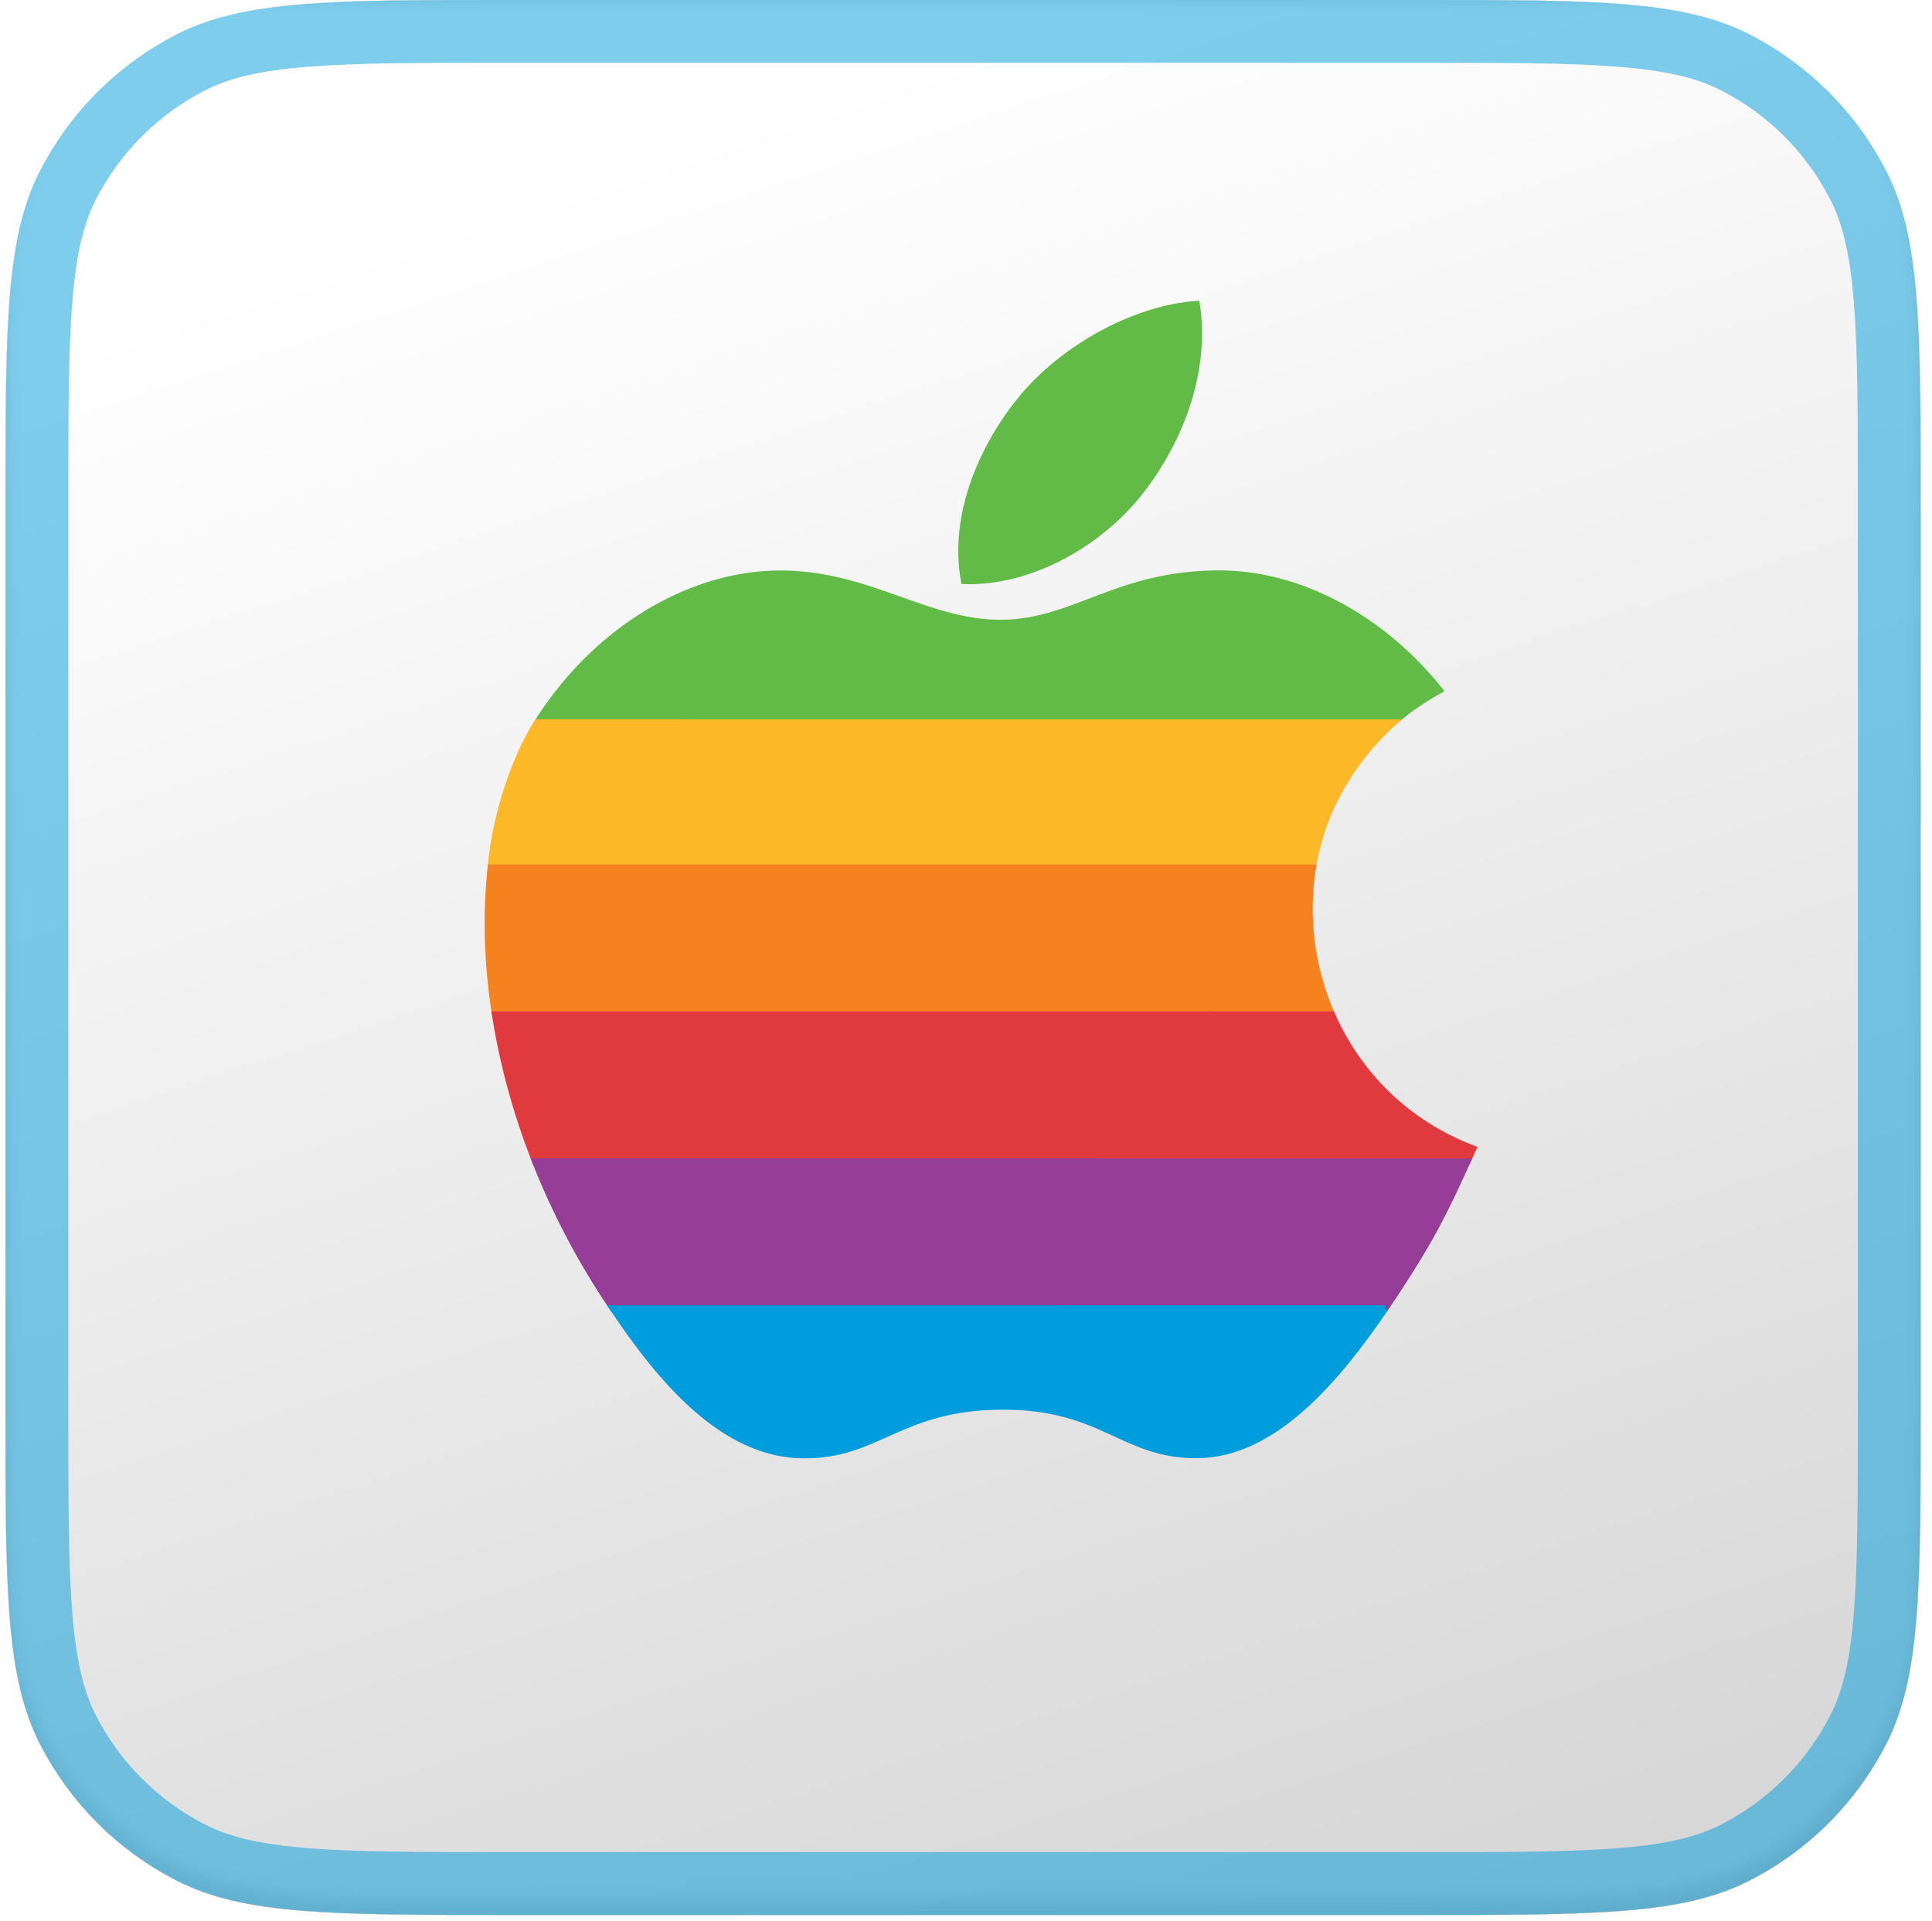
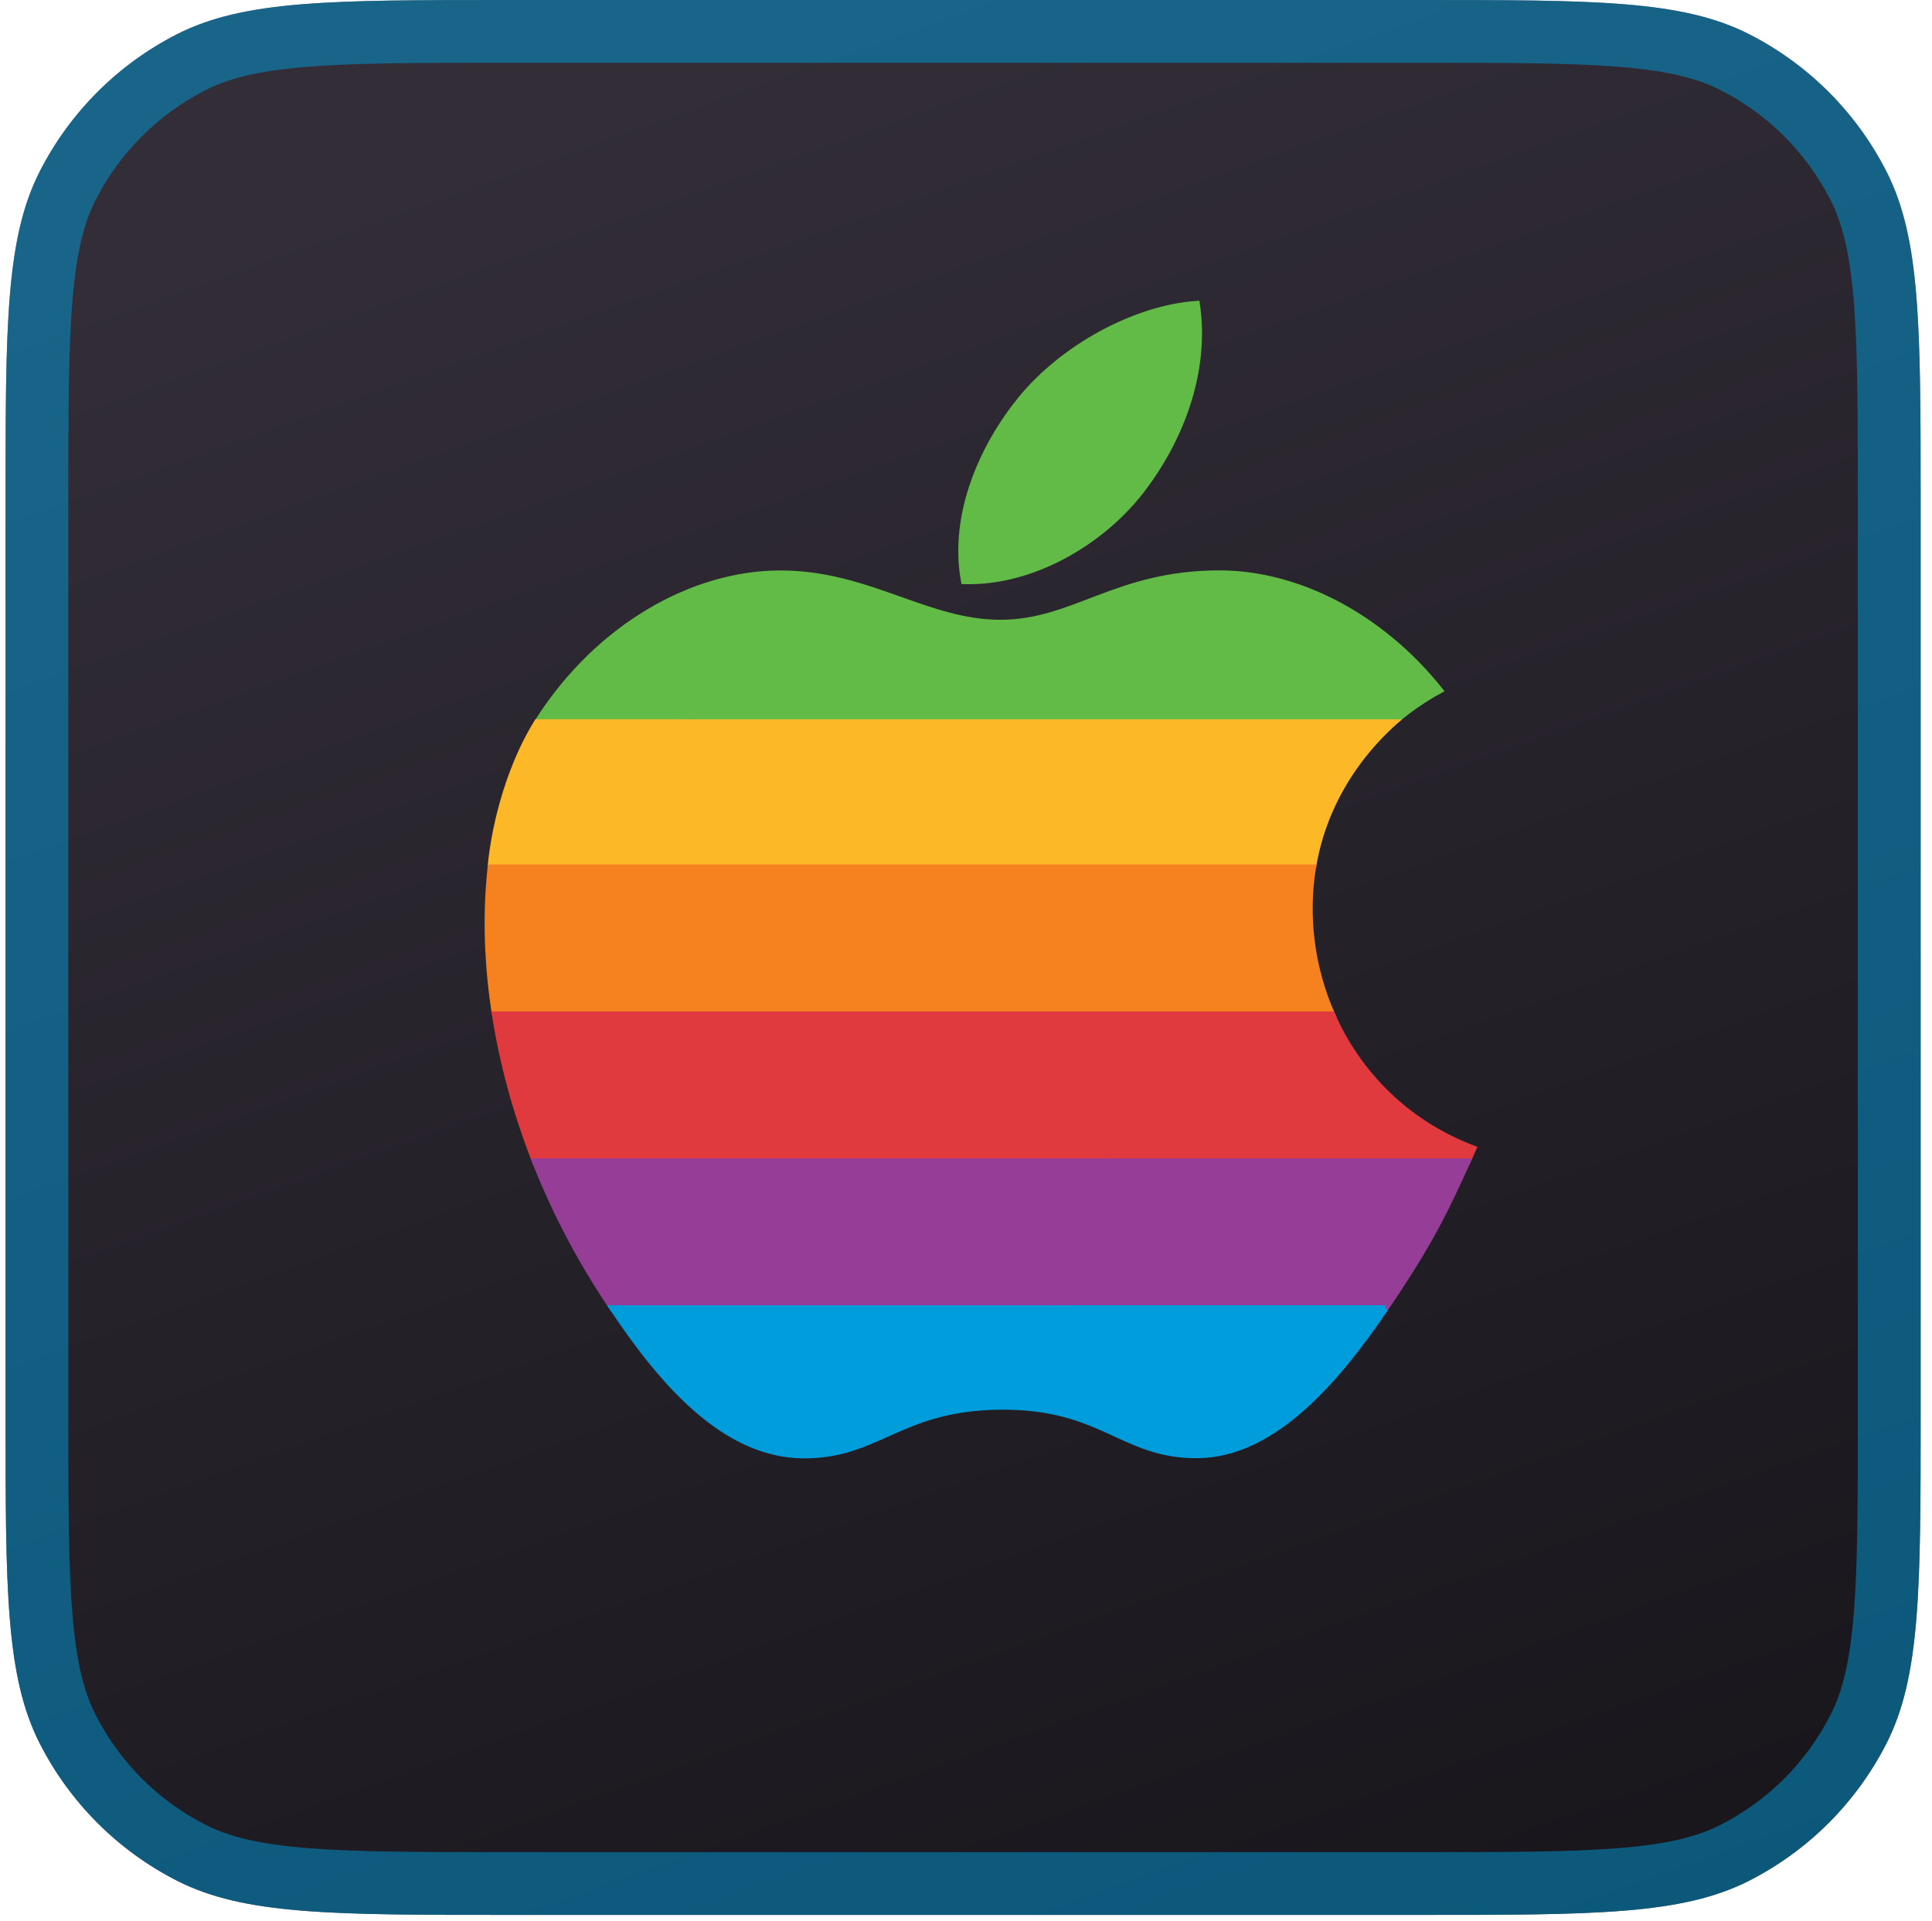
<svg xmlns="http://www.w3.org/2000/svg" width="168" height="167" viewBox="0 0 168 167" fill="none">
-   <g filter="url(#filter0_i_1390_22376)">
-     <path d="M0.481 43.68C0.481 28.391 0.481 20.746 3.457 14.906C6.074 9.769 10.251 5.593 15.387 2.976C21.227 0 28.872 0 44.161 0L123.331 0C138.621 0 146.265 0 152.105 2.976C157.242 5.593 161.418 9.769 164.036 14.906C167.011 20.746 167.011 28.391 167.011 43.68L167.011 122.85C167.011 138.139 167.011 145.784 164.036 151.624C161.418 156.761 157.242 160.937 152.105 163.554C146.265 166.53 138.621 166.53 123.331 166.53L44.161 166.53C28.872 166.53 21.227 166.53 15.387 163.554C10.251 160.937 6.074 156.761 3.457 151.624C0.481 145.784 0.481 138.139 0.481 122.85L0.481 43.68Z" fill="url(#paint0_linear_1390_22376)" />
-   </g>
+   <path d="M0.481 43.68C0.481 28.391 0.481 20.746 3.457 14.906C6.074 9.769 10.251 5.593 15.387 2.976C21.227 0 28.872 0 44.161 0L123.331 0C138.621 0 146.265 0 152.105 2.976C157.242 5.593 161.418 9.769 164.036 14.906C167.011 20.746 167.011 28.391 167.011 43.68L167.011 122.85C167.011 138.139 167.011 145.784 164.036 151.624C161.418 156.761 157.242 160.937 152.105 163.554C146.265 166.53 138.621 166.53 123.331 166.53L44.161 166.53C28.872 166.53 21.227 166.53 15.387 163.554C10.251 160.937 6.074 156.761 3.457 151.624C0.481 145.784 0.481 138.139 0.481 122.85L0.481 43.68Z" fill="url(#paint0_linear_1390_23470)" />
+   <path d="M0.481 43.68C0.481 28.391 0.481 20.746 3.457 14.906C6.074 9.769 10.251 5.593 15.387 2.976C21.227 0 28.872 0 44.161 0L123.331 0C138.621 0 146.265 0 152.105 2.976C157.242 5.593 161.418 9.769 164.036 14.906C167.011 20.746 167.011 28.391 167.011 43.68L167.011 122.85C167.011 138.139 167.011 145.784 164.036 151.624C161.418 156.761 157.242 160.937 152.105 163.554C146.265 166.53 138.621 166.53 123.331 166.53L44.161 166.53C28.872 166.53 21.227 166.53 15.387 163.554C10.251 160.937 6.074 156.761 3.457 151.624C0.481 145.784 0.481 138.139 0.481 122.85L0.481 43.68Z" fill="url(#paint1_linear_1390_23470)" />
  <path d="M164.281 43.68L164.281 122.85C164.281 130.54 164.279 136.143 163.918 140.558C163.56 144.942 162.862 147.914 161.603 150.385C159.248 155.008 155.489 158.766 150.866 161.122C148.395 162.381 145.423 163.079 141.04 163.437C136.624 163.798 131.021 163.8 123.331 163.8L44.161 163.8C36.472 163.8 30.869 163.798 26.453 163.437C22.07 163.079 19.098 162.381 16.627 161.122C12.004 158.766 8.245 155.008 5.889 150.385C4.63 147.914 3.932 144.942 3.574 140.558C3.214 136.143 3.211 130.54 3.211 122.85L3.211 43.68C3.211 35.99 3.214 30.387 3.574 25.972C3.932 21.588 4.63 18.616 5.889 16.145C8.245 11.522 12.004 7.764 16.627 5.408C19.098 4.149 22.07 3.451 26.453 3.093C30.869 2.732 36.472 2.73 44.161 2.73L123.331 2.73C131.021 2.73 136.624 2.732 141.04 3.093C145.423 3.451 148.395 4.149 150.866 5.408C155.489 7.764 159.248 11.522 161.603 16.145C162.862 18.616 163.56 21.588 163.918 25.972C164.279 30.387 164.281 35.99 164.281 43.68Z" stroke="#009DDC" stroke-opacity="0.5" stroke-width="5.46" />
  <path fill-rule="evenodd" clip-rule="evenodd" d="M46.823 62.668C46.853 62.619 46.886 62.569 46.917 62.521C52.074 54.547 60.208 49.881 67.859 49.881C75.509 49.881 80.545 54.169 86.985 54.169C93.424 54.169 97.037 49.875 106.044 49.875C112.849 49.875 120.062 53.596 125.201 60.029C123.78 60.811 122.499 61.698 121.353 62.673L46.823 62.668Z" fill="#61BB46" stroke="#61BB46" stroke-width="0.543" stroke-miterlimit="2.24" />
  <path fill-rule="evenodd" clip-rule="evenodd" d="M99.211 42.693C102.48 38.477 104.966 32.525 104.065 26.438C98.72 26.805 92.469 30.222 88.818 34.671C85.504 38.712 82.769 44.705 83.834 50.527C89.669 50.709 95.705 47.21 99.211 42.694V42.693Z" fill="#61BB46" stroke="#61BB46" stroke-width="0.543" stroke-miterlimit="2.24" />
  <path fill-rule="evenodd" clip-rule="evenodd" d="M46.557 62.551C44.336 66.044 42.799 71.052 42.392 75.445L114.442 75.443C115.221 70.637 117.811 66.046 121.917 62.556L46.557 62.551Z" fill="#FDB827" />
  <path fill-rule="evenodd" clip-rule="evenodd" d="M43.047 88.227C42.347 83.741 42.233 79.416 42.673 75.447L114.162 75.445C113.463 79.748 114.05 84.226 115.819 88.229L43.047 88.226V88.227Z" fill="#F5821F" stroke="#F5821F" stroke-width="0.543" stroke-miterlimit="2.24" />
  <path fill-rule="evenodd" clip-rule="evenodd" d="M46.539 101.006C44.851 96.713 43.695 92.4 43.046 88.227L115.818 88.23C118.071 93.33 122.24 97.663 128.11 99.89C127.936 100.28 127.768 100.652 127.606 101.011L46.54 101.006H46.539Z" fill="#E03A3E" stroke="#E03A3E" stroke-width="0.543" stroke-miterlimit="2.24" />
  <path fill-rule="evenodd" clip-rule="evenodd" d="M127.605 101.013C125.589 105.463 124.42 107.772 121.632 112.035C121.256 112.608 120.868 113.193 120.465 113.785L53.292 113.791C53.077 113.469 52.865 113.148 52.654 112.828C50.143 108.988 48.11 105.005 46.538 101.008L127.604 101.013H127.605Z" fill="#963D97" stroke="#963D97" stroke-width="0.543" stroke-miterlimit="2.24" />
  <path fill-rule="evenodd" clip-rule="evenodd" d="M120.465 113.781C116.356 119.826 110.839 126.478 104.145 126.54C97.613 126.6 95.938 122.271 87.076 122.321C78.215 122.37 76.364 126.616 69.833 126.554C62.85 126.49 57.427 119.957 53.294 113.787L120.466 113.781H120.465Z" fill="#009DDC" stroke="#009DDC" stroke-width="0.543" stroke-miterlimit="2.24" />
  <defs>
-     <filter id="filter0_i_1390_22376" x="0.481" y="-1.365" width="166.53" height="167.896" filterUnits="userSpaceOnUse" color-interpolation-filters="sRGB">
-       <feFlood flood-opacity="0" result="BackgroundImageFix" />
-       <feBlend mode="normal" in="SourceGraphic" in2="BackgroundImageFix" result="shape" />
-       <feColorMatrix in="SourceAlpha" type="matrix" values="0 0 0 0 0 0 0 0 0 0 0 0 0 0 0 0 0 0 127 0" result="hardAlpha" />
-       <feOffset dy="-1.365" />
-       <feGaussianBlur stdDeviation="0.682" />
-       <feComposite in2="hardAlpha" operator="arithmetic" k2="-1" k3="1" />
-       <feColorMatrix type="matrix" values="0 0 0 0 0 0 0 0 0 0 0 0 0 0 0 0 0 0 0.11 0" />
-       <feBlend mode="normal" in2="shape" result="effect1_innerShadow_1390_22376" />
-     </filter>
-     <linearGradient id="paint0_linear_1390_22376" x1="75.489" y1="6.851" x2="127.915" y2="165.536" gradientUnits="userSpaceOnUse">
+     <linearGradient id="paint0_linear_1390_23470" x1="75.489" y1="6.851" x2="127.915" y2="165.536" gradientUnits="userSpaceOnUse">
      <stop stop-color="white" />
      <stop offset="1" stop-color="#D7D7D7" />
    </linearGradient>
+     <linearGradient id="paint1_linear_1390_23470" x1="75.112" y1="0.53" x2="135.696" y2="170.053" gradientUnits="userSpaceOnUse">
+       <stop stop-color="#322D37" />
+       <stop offset="1" stop-color="#18151B" />
+     </linearGradient>
  </defs>
</svg>
